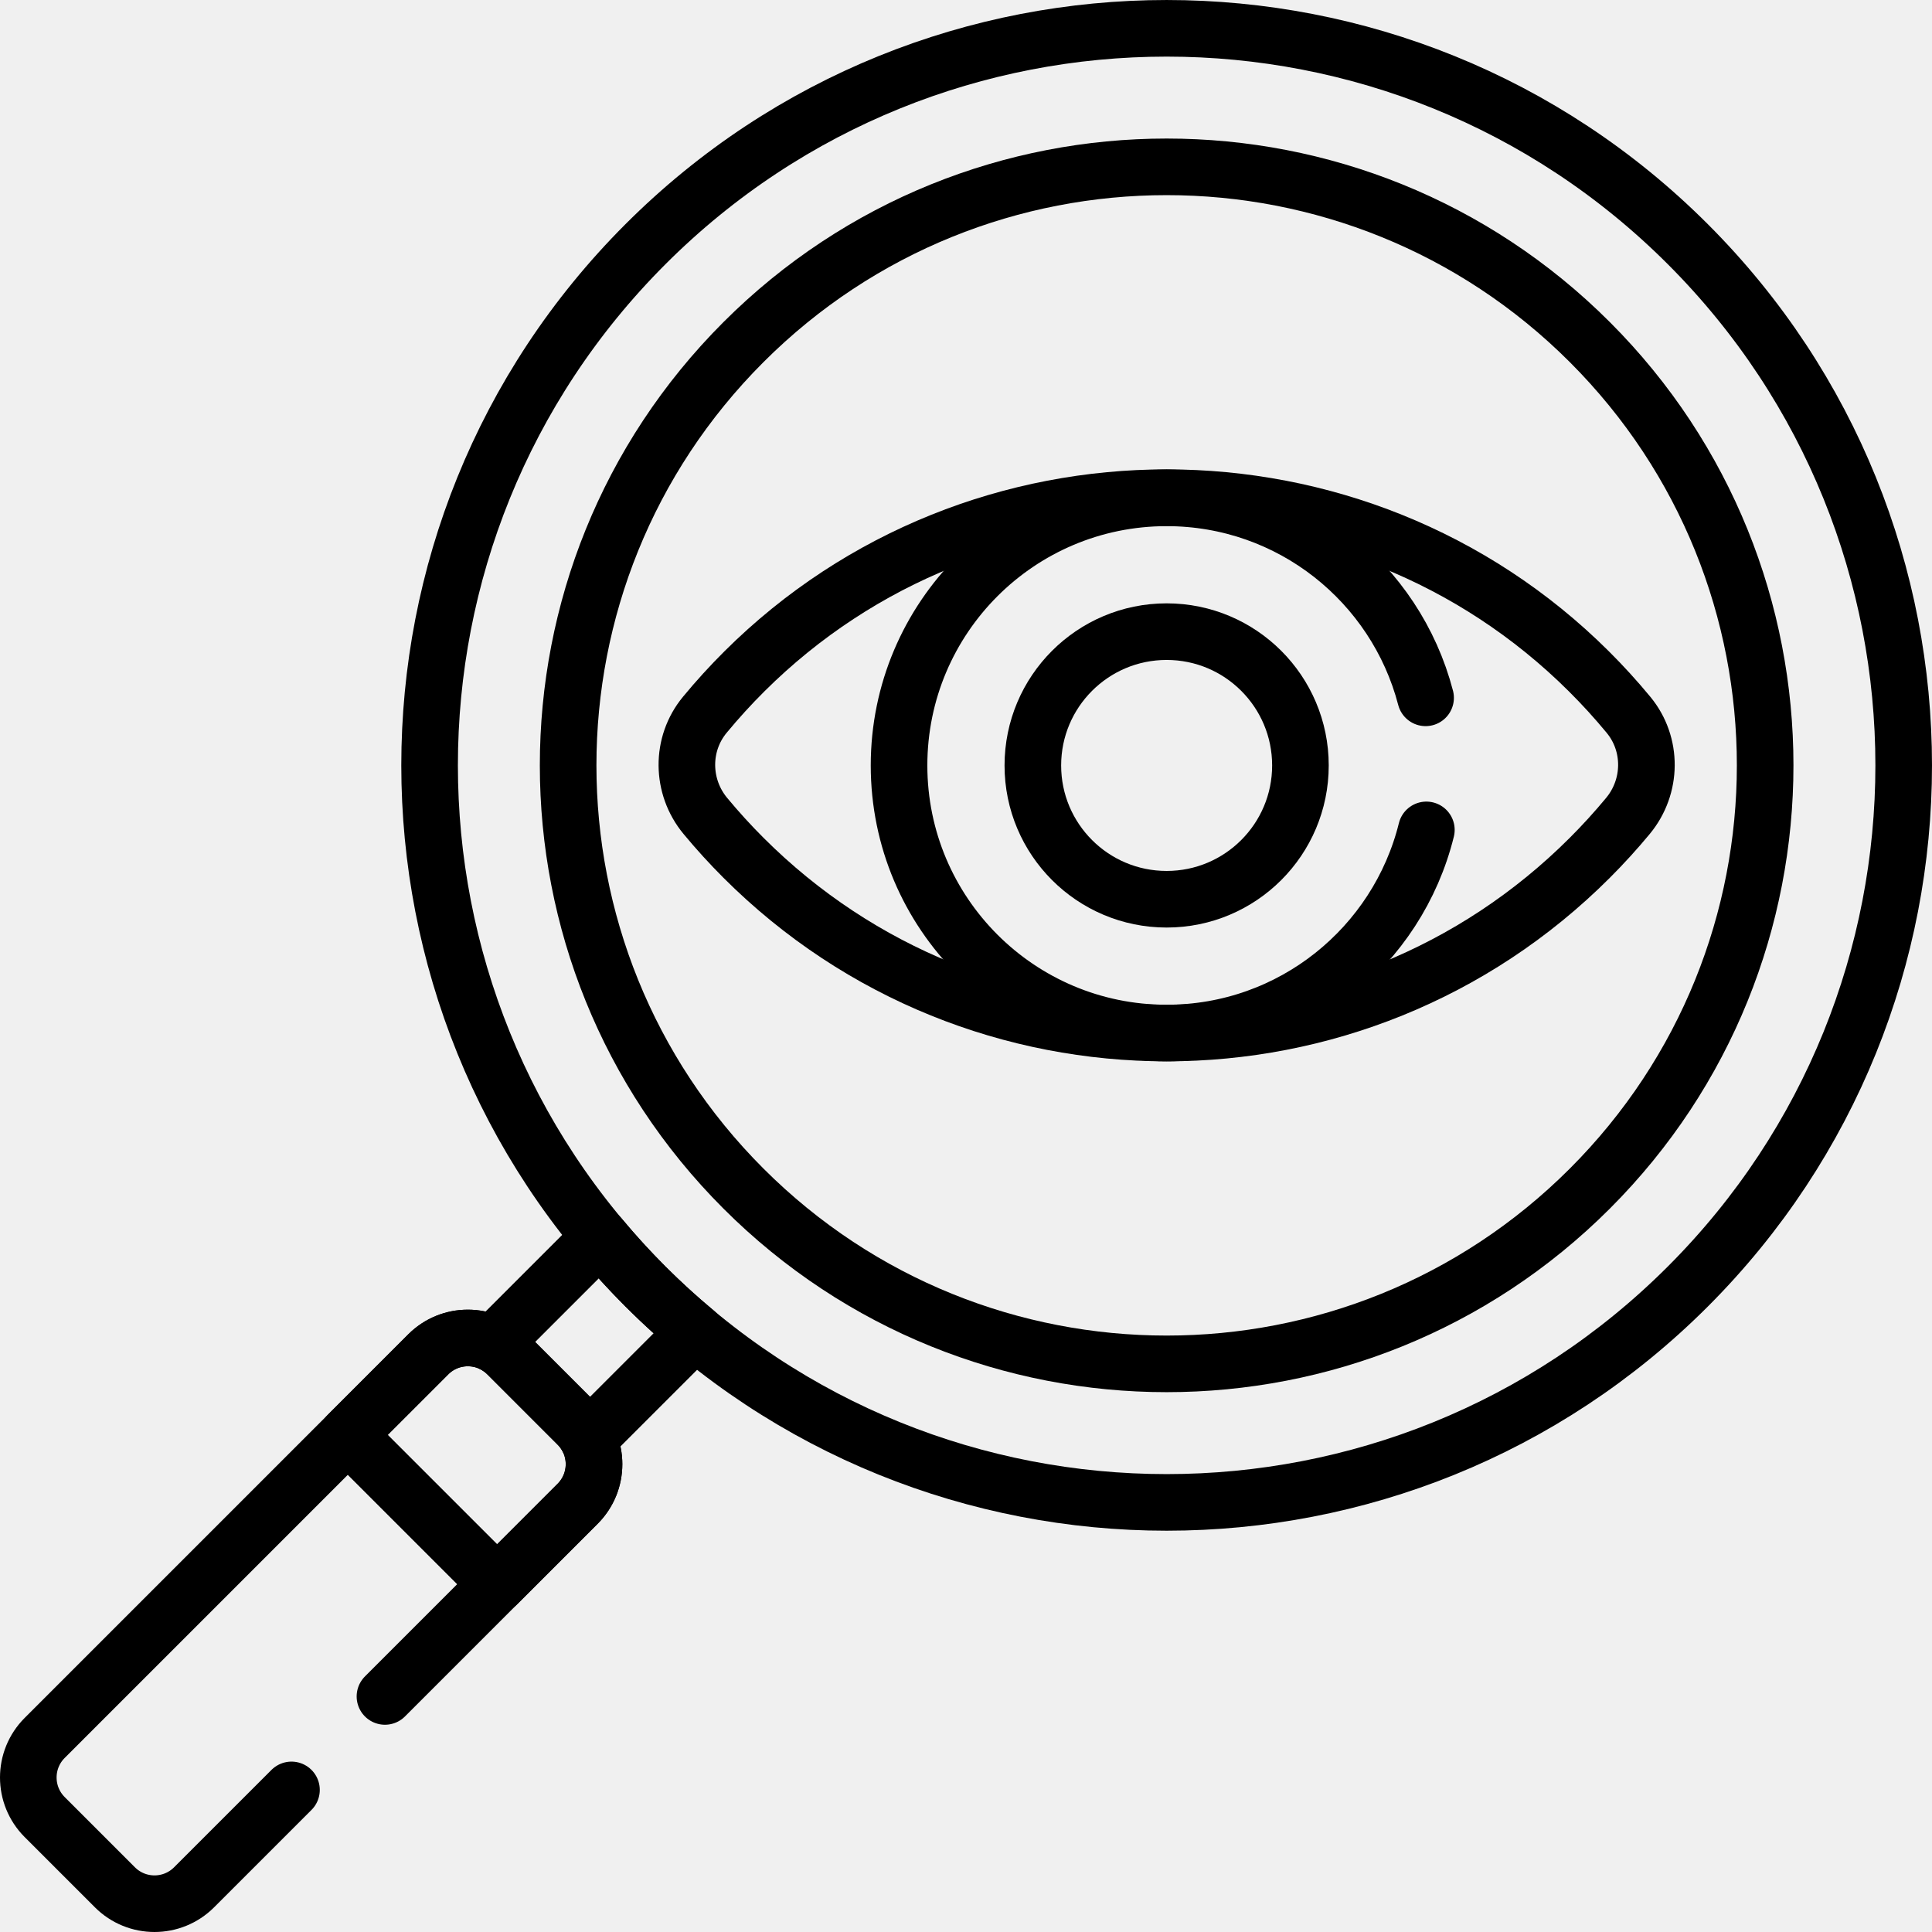
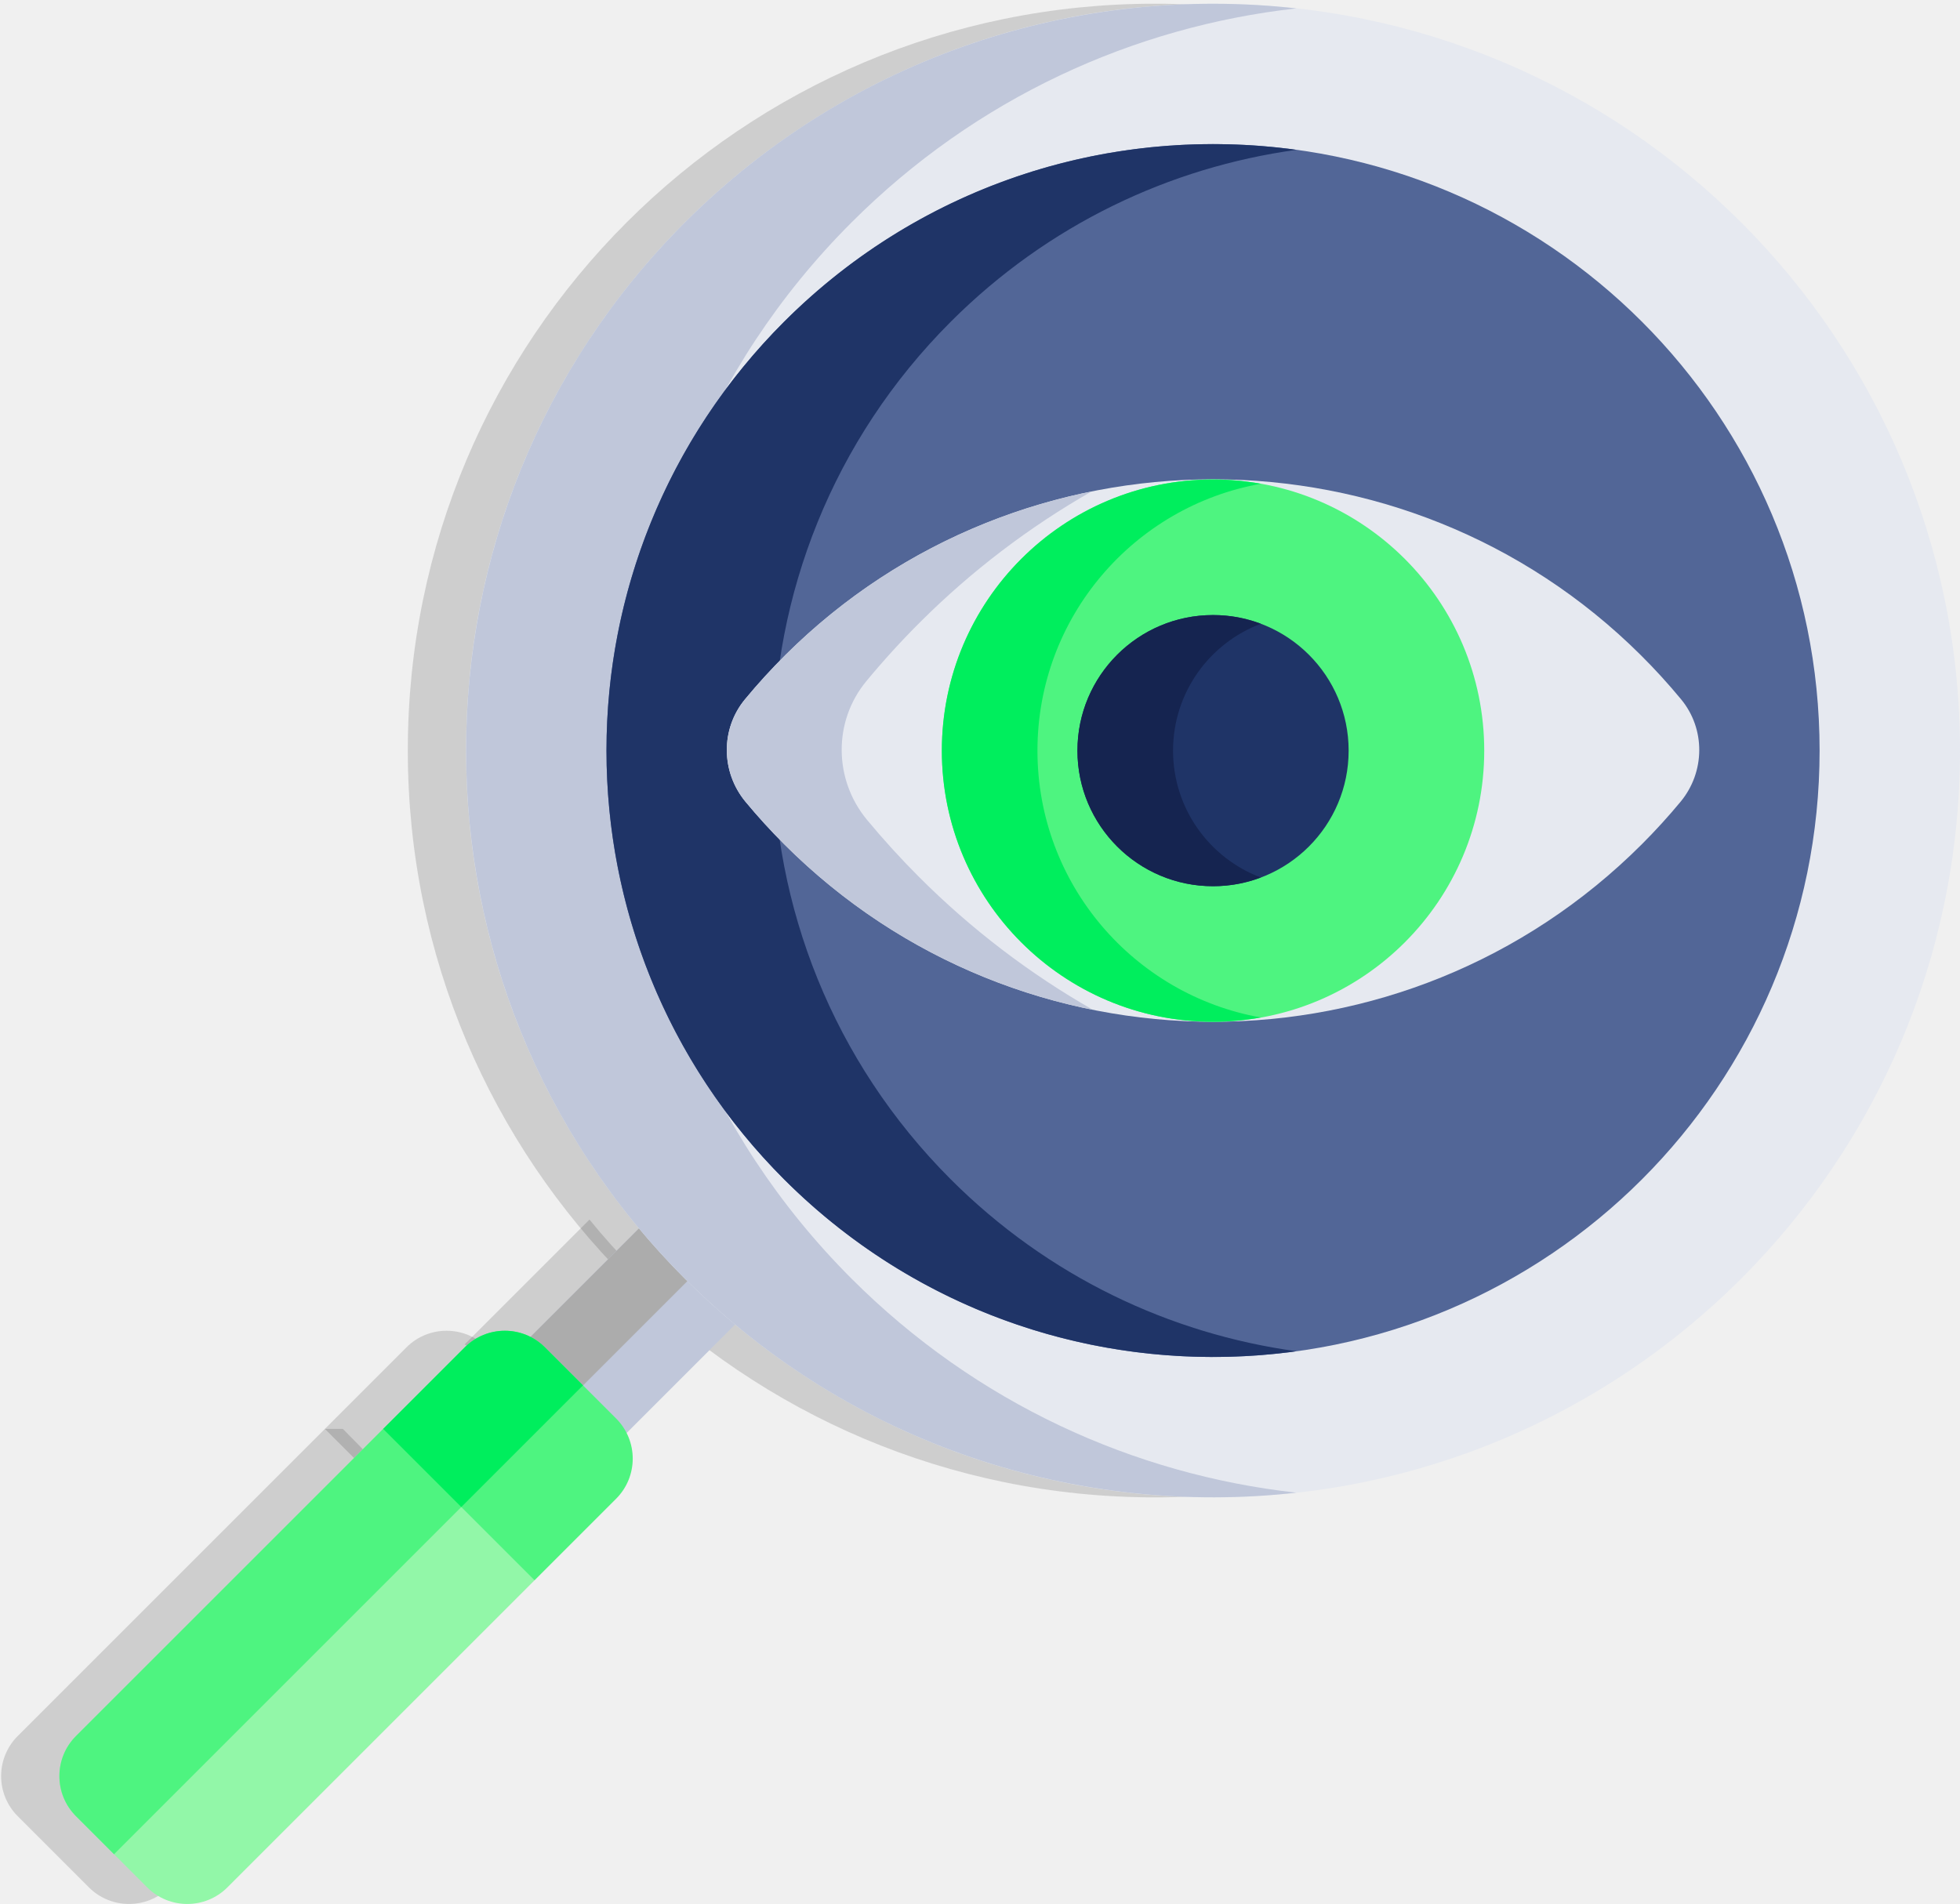
- <svg xmlns="http://www.w3.org/2000/svg" version="1.1" width="512" height="512" x="0" y="0" viewBox="0 0 682.667 682.667" style="enable-background:new 0 0 512 512" xml:space="preserve" class="">
-   <g>
-     <defs>
-       <clipPath id="a" clipPathUnits="userSpaceOnUse">
-         <path d="M0 512h512V0H0Z" fill="#000000" data-original="#000000" />
-       </clipPath>
-     </defs>
-     <g clip-path="url(#a)" transform="matrix(1.33333 0 0 -1.33333 0 682.667)">
-       <path d="M0 0c-76.279 76.279-199.954 76.279-276.233 0-76.28-76.28-76.28-199.954 0-276.233 76.279-76.28 199.954-76.28 276.233 0C76.28-199.954 76.28-76.28 0 0Z" style="stroke-width:15;stroke-linecap:round;stroke-linejoin:round;stroke-miterlimit:10;stroke-dasharray:none;stroke-opacity:1" transform="translate(447.29 447.29)" fill="none" stroke="#000000" stroke-width="15" stroke-linecap="round" stroke-linejoin="round" stroke-miterlimit="10" stroke-dasharray="none" stroke-opacity="" data-original="#000000" class="" />
-       <path d="M0 0c-61.942 61.942-162.371 61.942-224.312 0-61.943-61.942-61.943-162.371 0-224.312 61.941-61.942 162.37-61.942 224.312 0C61.941-162.371 61.941-61.942 0 0Z" style="stroke-width:15;stroke-linecap:round;stroke-linejoin:round;stroke-miterlimit:10;stroke-dasharray:none;stroke-opacity:1" transform="translate(421.33 421.33)" fill="none" stroke="#000000" stroke-width="15" stroke-linecap="round" stroke-linejoin="round" stroke-miterlimit="10" stroke-dasharray="none" stroke-opacity="" data-original="#000000" class="" />
-       <path d="M0 0a160.376 160.376 0 0 1-10.541 11.56c-61.637 61.312-162.073 61.312-223.71 0A160.36 160.36 0 0 1-244.791 0c-6.42-7.772-6.29-19.028.141-26.792a160.164 160.164 0 0 1 10.098-11.087c61.942-61.943 162.37-61.943 224.313 0A160.148 160.148 0 0 1-.142-26.792C6.289-19.028 6.42-7.772 0 0Z" style="stroke-width:15;stroke-linecap:round;stroke-linejoin:round;stroke-miterlimit:10;stroke-dasharray:none;stroke-opacity:1" transform="translate(431.57 322.57)" fill="none" stroke="#000000" stroke-width="15" stroke-linecap="round" stroke-linejoin="round" stroke-miterlimit="10" stroke-dasharray="none" stroke-opacity="" data-original="#000000" class="" />
-       <path d="m0 0 21.323 21.323c5.795 5.795 5.796 15.192 0 20.987L2.72 60.914c-5.796 5.795-15.193 5.795-20.989 0l-21.322-21.323Z" style="stroke-width:15;stroke-linecap:round;stroke-linejoin:round;stroke-miterlimit:10;stroke-dasharray:none;stroke-opacity:1" transform="translate(131.755 92.164)" fill="none" stroke="#000000" stroke-width="15" stroke-linecap="round" stroke-linejoin="round" stroke-miterlimit="10" stroke-dasharray="none" stroke-opacity="" data-original="#000000" class="" />
-       <path d="m0 0-28.383-28.383a14.823 14.823 0 0 0 3.798-2.744l18.604-18.604a14.83 14.83 0 0 0 2.744-3.798l28.383 28.383a197.627 197.627 0 0 0-13.149 11.997A197.627 197.627 0 0 0 0 0Z" style="stroke-width:15;stroke-linecap:round;stroke-linejoin:round;stroke-miterlimit:10;stroke-dasharray:none;stroke-opacity:1" transform="translate(159.06 184.206)" fill="none" stroke="#000000" stroke-width="15" stroke-linecap="round" stroke-linejoin="round" stroke-miterlimit="10" stroke-dasharray="none" stroke-opacity="" data-original="#000000" class="" />
-       <path d="M0 0c0-19.583-15.875-35.458-35.457-35.458-19.583 0-35.458 15.875-35.458 35.458s15.875 35.458 35.458 35.458C-15.875 35.458 0 19.583 0 0Z" style="stroke-width:15;stroke-linecap:round;stroke-linejoin:round;stroke-miterlimit:10;stroke-dasharray:none;stroke-opacity:1" transform="translate(344.63 309.15)" fill="none" stroke="#000000" stroke-width="15" stroke-linecap="round" stroke-linejoin="round" stroke-miterlimit="10" stroke-dasharray="none" stroke-opacity="" data-original="#000000" class="" />
-       <path d="m0 0 51.062 51.061c5.794 5.796 5.795 15.192 0 20.988L32.458 90.653c-5.796 5.795-15.192 5.795-20.987-.001L-90.17-10.988c-5.796-5.796-5.795-15.192 0-20.987l18.604-18.604c5.795-5.796 15.191-5.796 20.987 0l25.808 25.808" style="stroke-width:15;stroke-linecap:round;stroke-linejoin:round;stroke-miterlimit:10;stroke-dasharray:none;stroke-opacity:1" transform="translate(102.017 62.426)" fill="none" stroke="#000000" stroke-width="15" stroke-linecap="round" stroke-linejoin="round" stroke-miterlimit="10" stroke-dasharray="none" stroke-opacity="" data-original="#000000" class="" />
-       <path d="M0 0c-7.939 30.488-35.653 52.996-68.627 52.996-39.166 0-70.916-31.75-70.916-70.916 0-39.165 31.75-70.915 70.916-70.915C-35.352-88.835-7.442-65.913.204-35" style="stroke-width:15;stroke-linecap:round;stroke-linejoin:round;stroke-miterlimit:10;stroke-dasharray:none;stroke-opacity:1" transform="translate(377.8 327.07)" fill="none" stroke="#000000" stroke-width="15" stroke-linecap="round" stroke-linejoin="round" stroke-miterlimit="10" stroke-dasharray="none" stroke-opacity="" data-original="#000000" class="" />
-     </g>
+ <svg xmlns="http://www.w3.org/2000/svg" width="528" height="513" viewBox="0 0 528 513" fill="none">
+   <g clip-path="url(#clip0_530_428)">
+     <path d="M158.805 328.591L125.152 362.244C126.639 362.91 127.992 363.84 129.146 364.989L148.311 384.154C149.461 385.308 150.391 386.661 151.056 388.148L184.709 354.495C179.999 350.671 175.441 346.592 171.074 342.225C166.707 337.858 162.629 333.301 158.805 328.591Z" fill="#131313" fill-opacity="0.15" />
+     <path d="M311.08 403.443C422.212 403.443 512.302 313.353 512.302 202.221C512.302 91.089 422.212 0.999 311.08 0.999C199.949 0.999 109.858 91.089 109.858 202.221C109.858 313.353 199.949 403.443 311.08 403.443Z" fill="#131313" fill-opacity="0.15" />
+     <path d="M128.307 425.779L128.165 421.486L92.366 384.994H87.521L4.78 467.735C-1.19 473.705 -1.19 483.385 4.78 489.355L23.945 508.52C29.916 514.49 39.595 514.491 45.565 508.52L128.307 425.779Z" fill="#131313" fill-opacity="0.15" />
+     <path d="M128.307 425.779L150.273 403.813C156.244 397.843 156.244 388.163 150.273 382.192L131.108 363.027C125.138 357.057 115.458 357.057 109.487 363.027L87.521 384.994L128.307 425.779Z" fill="#131313" fill-opacity="0.15" />
  </g>
+   <g clip-path="url(#clip1_530_428)">
+     <path d="M174.503 328.592L140.85 362.245C142.336 362.911 143.69 363.841 144.844 364.99L164.009 384.155C165.159 385.309 166.089 386.662 166.754 388.149L200.407 354.496C195.697 350.672 191.139 346.593 186.772 342.226C182.405 337.859 178.327 333.302 174.503 328.592Z" fill="#C0C7DA" />
+     <path d="M155.102 375.246L187.457 342.891C187.231 342.667 186.999 342.451 186.774 342.226C182.451 337.896 178.356 333.345 174.504 328.591L140.852 362.244C142.338 362.91 143.692 363.84 144.846 364.989L155.102 375.246Z" fill="#ACACAC" />
+     <path d="M326.778 403.444C437.91 403.444 528 313.354 528 202.222C528 91.09 437.91 1 326.778 1C215.646 1 125.556 91.09 125.556 202.222C125.556 313.354 215.646 403.444 326.778 403.444Z" fill="#E6E9F0" />
+     <path d="M229.386 344.507C150.804 265.925 150.804 138.519 229.386 59.937C262.958 26.365 305.444 7.149 349.225 2.262C290.529 -4.289 229.503 14.927 184.493 59.937C105.911 138.519 105.911 265.925 184.493 344.507C229.503 389.516 290.529 408.732 349.225 402.182C305.443 397.295 262.958 378.079 229.386 344.507Z" fill="#C0C7DA" />
+     <path d="M144.005 425.78L143.863 421.487L108.064 384.995H103.219L20.478 467.736C14.508 473.706 14.508 483.386 20.478 489.356L39.643 508.521C45.614 514.491 55.293 514.492 61.263 508.521L144.005 425.78Z" fill="#92F7A8" />
+     <path d="M30.717 499.595L126.512 403.8L108.064 384.995H103.219L20.478 467.736C14.508 473.706 14.508 483.386 20.478 489.356L30.717 499.595Z" fill="#4EF480" />
+     <path d="M144.005 425.78L165.971 403.814C171.942 397.844 171.942 388.164 165.971 382.193L146.806 363.028C140.836 357.058 131.156 357.058 125.185 363.028L103.219 384.995L144.005 425.78Z" fill="#4EF480" />
+     <path d="M157.045 373.267L146.806 363.028C140.836 357.058 131.156 357.058 125.185 363.028L103.219 384.995L124.268 406.044L157.045 373.267Z" fill="#00EE5D" />
+     <path d="M326.778 365.622C417.021 365.622 490.178 292.465 490.178 202.222C490.178 111.979 417.021 38.822 326.778 38.822C236.535 38.822 163.378 111.979 163.378 202.222C163.378 292.465 236.535 365.622 326.778 365.622Z" fill="#526697" />
+     <path d="M256.13 317.763C192.319 253.952 192.319 150.493 256.13 86.681C282.312 60.499 315.17 45.068 349.225 40.371C300.282 33.621 248.867 49.051 211.238 86.681C147.427 150.493 147.427 253.952 211.238 317.763C248.867 355.392 300.283 370.823 349.225 364.073C315.17 359.376 282.312 343.945 256.13 317.763Z" fill="#1F3467" />
+     <path d="M452.868 188.421C449.444 184.277 445.82 180.303 442.009 176.513C378.513 113.351 275.044 113.351 211.548 176.513C207.737 180.303 204.113 184.277 200.689 188.421C194.075 196.428 194.209 208.023 200.834 216.021C204.121 219.989 207.593 223.801 211.237 227.444C275.048 291.256 378.508 291.256 442.319 227.444C445.963 223.801 449.435 219.989 452.722 216.021C459.348 208.023 459.482 196.428 452.868 188.421Z" fill="#E6E9F0" />
+     <path d="M247.617 236.322C242.69 231.397 237.997 226.243 233.552 220.879C224.595 210.066 224.414 194.389 233.355 183.564C237.983 177.961 242.883 172.588 248.036 167.464C261.757 153.807 277.224 142.026 294.036 132.428C263.779 138.548 234.947 153.236 211.546 176.514C207.735 180.304 204.111 184.278 200.687 188.422C194.073 196.429 194.207 208.024 200.832 216.022C204.119 219.99 207.591 223.802 211.235 227.445C234.865 251.075 263.934 265.945 294.411 272.074C277.29 262.295 261.552 250.271 247.617 236.322Z" fill="#C0C7DA" />
+     <path d="M326.778 275.303C367.126 275.303 399.834 242.595 399.834 202.247C399.834 161.899 367.126 129.191 326.778 129.191C286.43 129.191 253.722 161.899 253.722 202.247C253.722 242.595 286.43 275.303 326.778 275.303Z" fill="#4EF480" />
+     <path d="M279.477 202.247C279.477 166.296 305.453 136.432 339.656 130.346C335.406 129.583 331.097 129.197 326.779 129.191C286.431 129.191 253.723 161.899 253.723 202.247C253.723 242.595 286.431 275.303 326.779 275.303C331.175 275.303 335.474 274.893 339.656 274.148C305.453 268.062 279.477 238.198 279.477 202.247Z" fill="#00EE5D" />
+     <path d="M326.778 238.775C346.952 238.775 363.306 222.421 363.306 202.247C363.306 182.073 346.952 165.719 326.778 165.719C306.604 165.719 290.25 182.073 290.25 202.247C290.25 222.421 306.604 238.775 326.778 238.775Z" fill="#1F3467" />
+     <path d="M316.005 202.247C316.005 186.607 325.837 173.269 339.656 168.061C335.54 166.509 331.177 165.716 326.779 165.719C306.605 165.719 290.251 182.073 290.251 202.247C290.251 222.421 306.605 238.775 326.779 238.775C331.313 238.775 335.65 237.943 339.656 236.433C325.837 231.225 316.005 217.887 316.005 202.247Z" fill="#152450" />
+   </g>
+   <defs>
+     <clipPath id="clip0_530_428">
+       <rect width="512" height="512" fill="white" transform="translate(0.302368 0.998871)" />
+     </clipPath>
+     <clipPath id="clip1_530_428">
+       <rect width="512" height="512" fill="white" transform="translate(16 1)" />
+     </clipPath>
+   </defs>
</svg>
